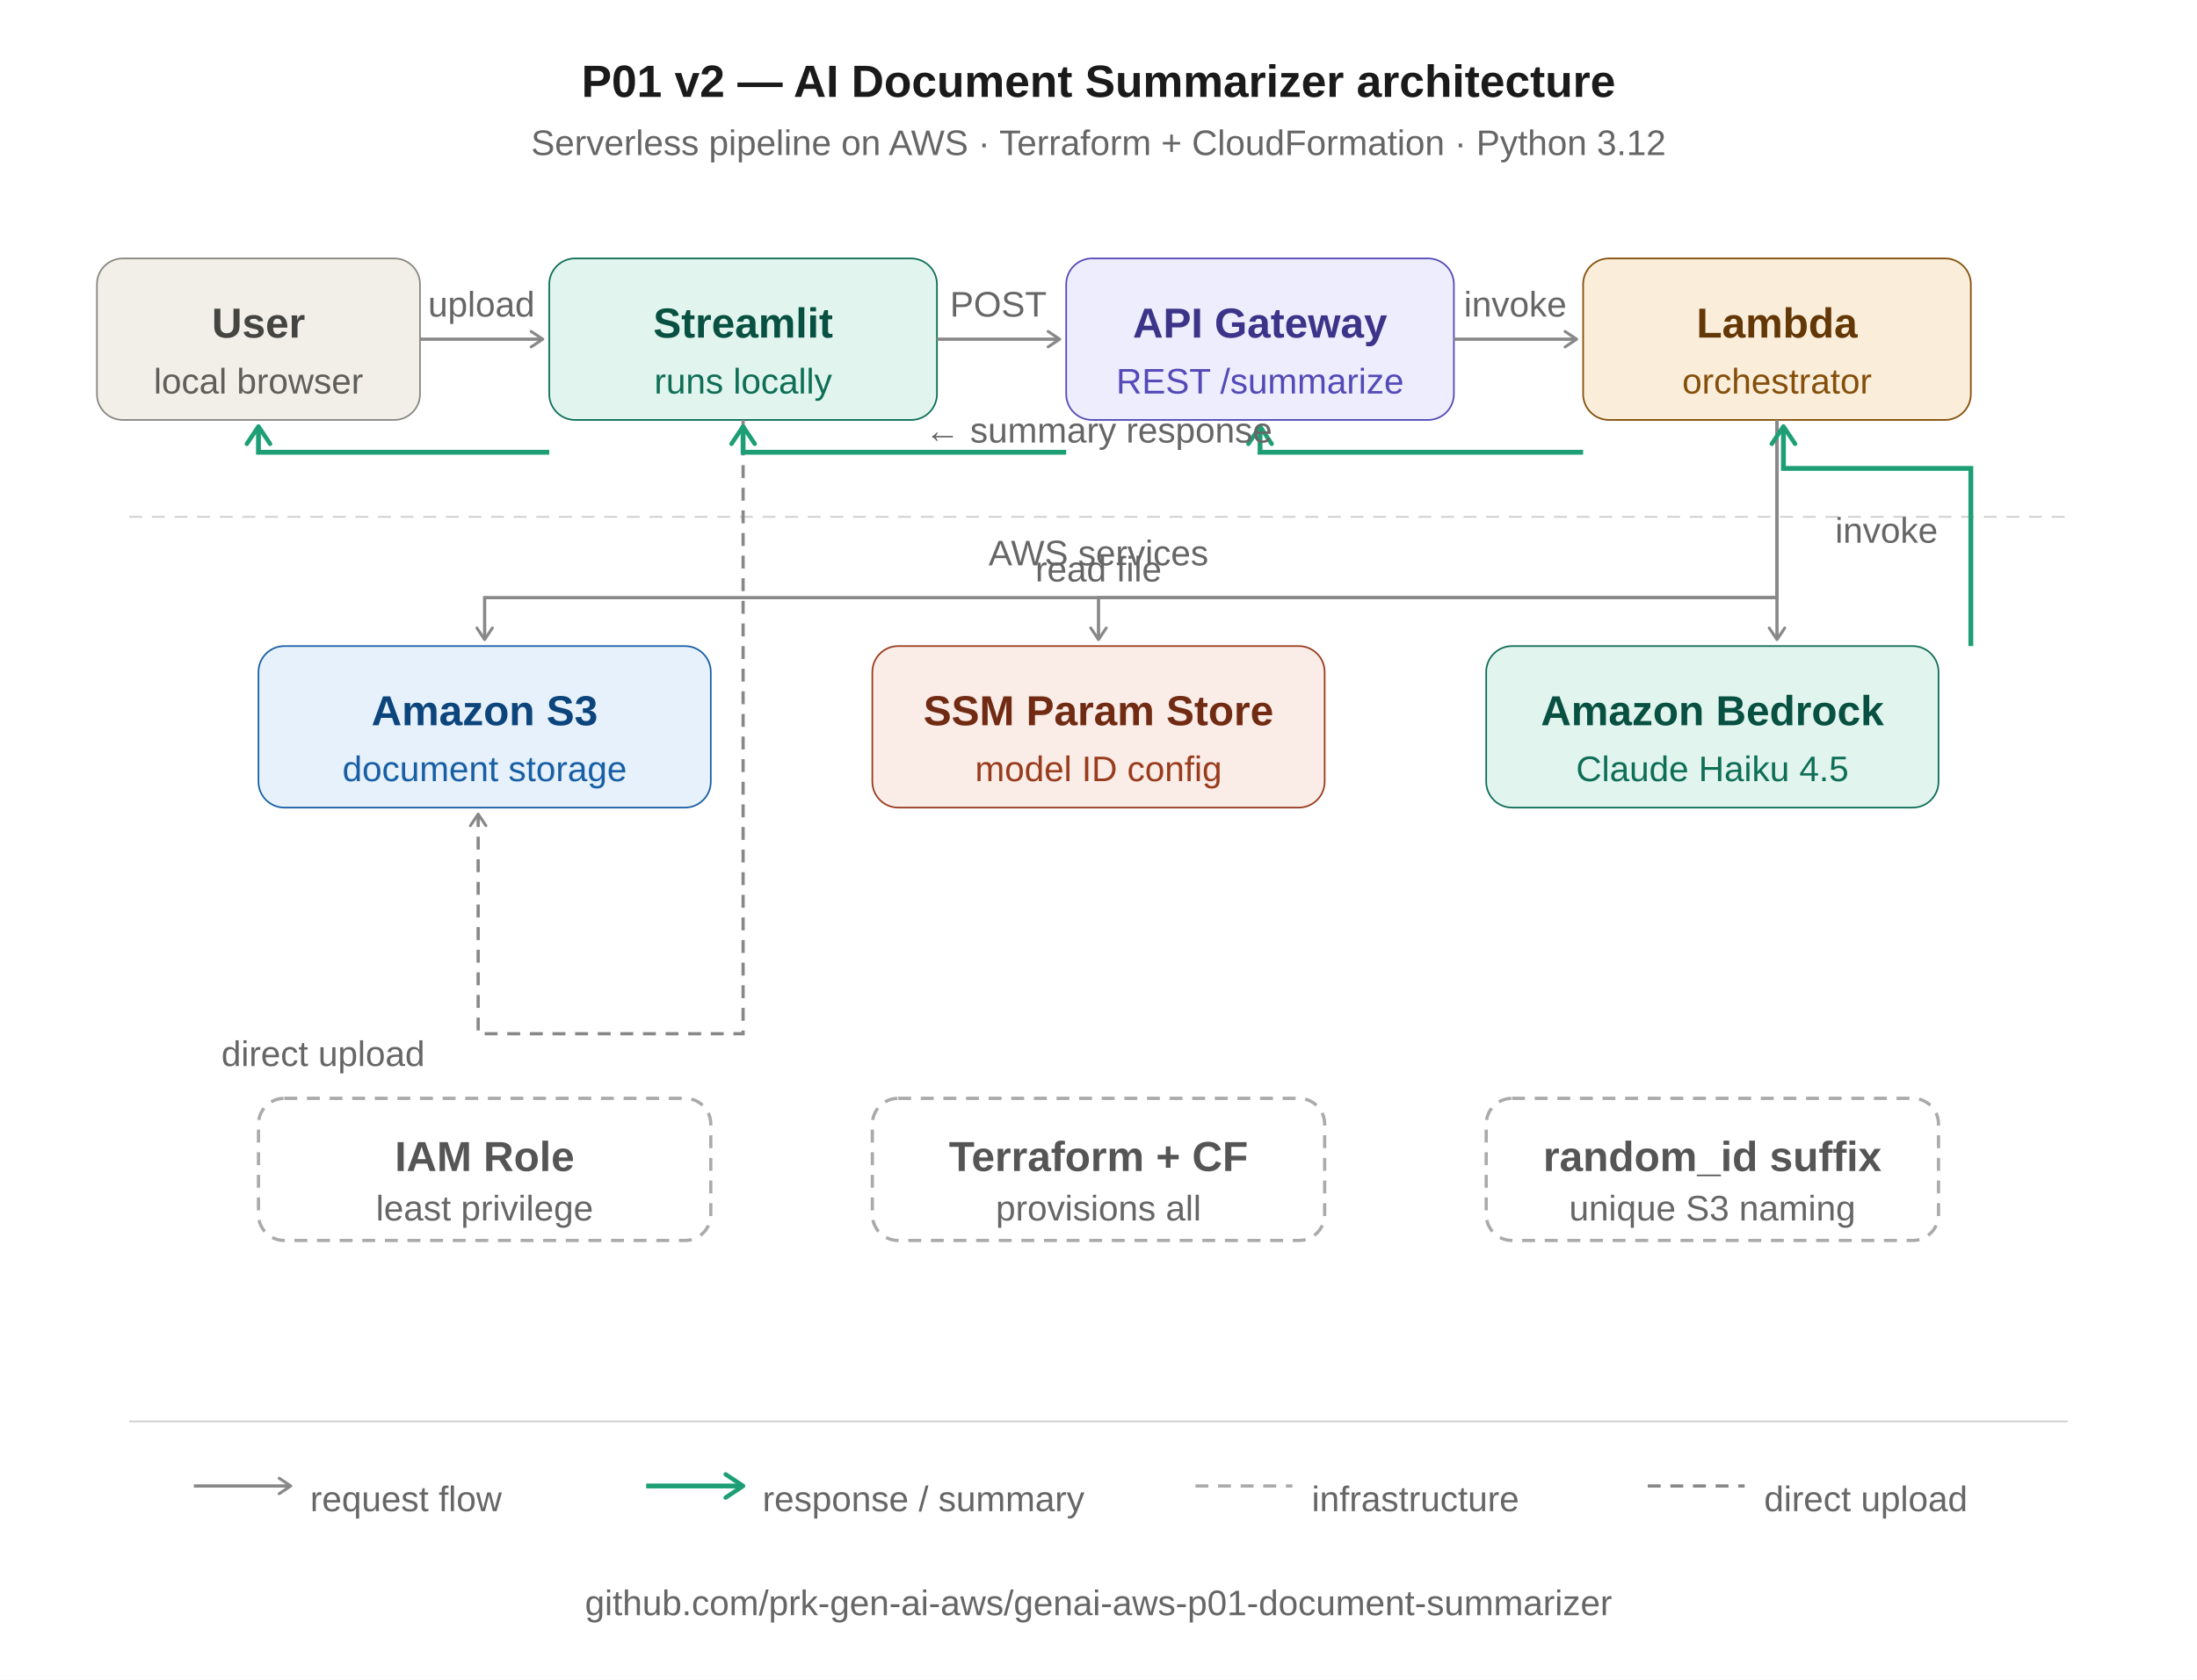
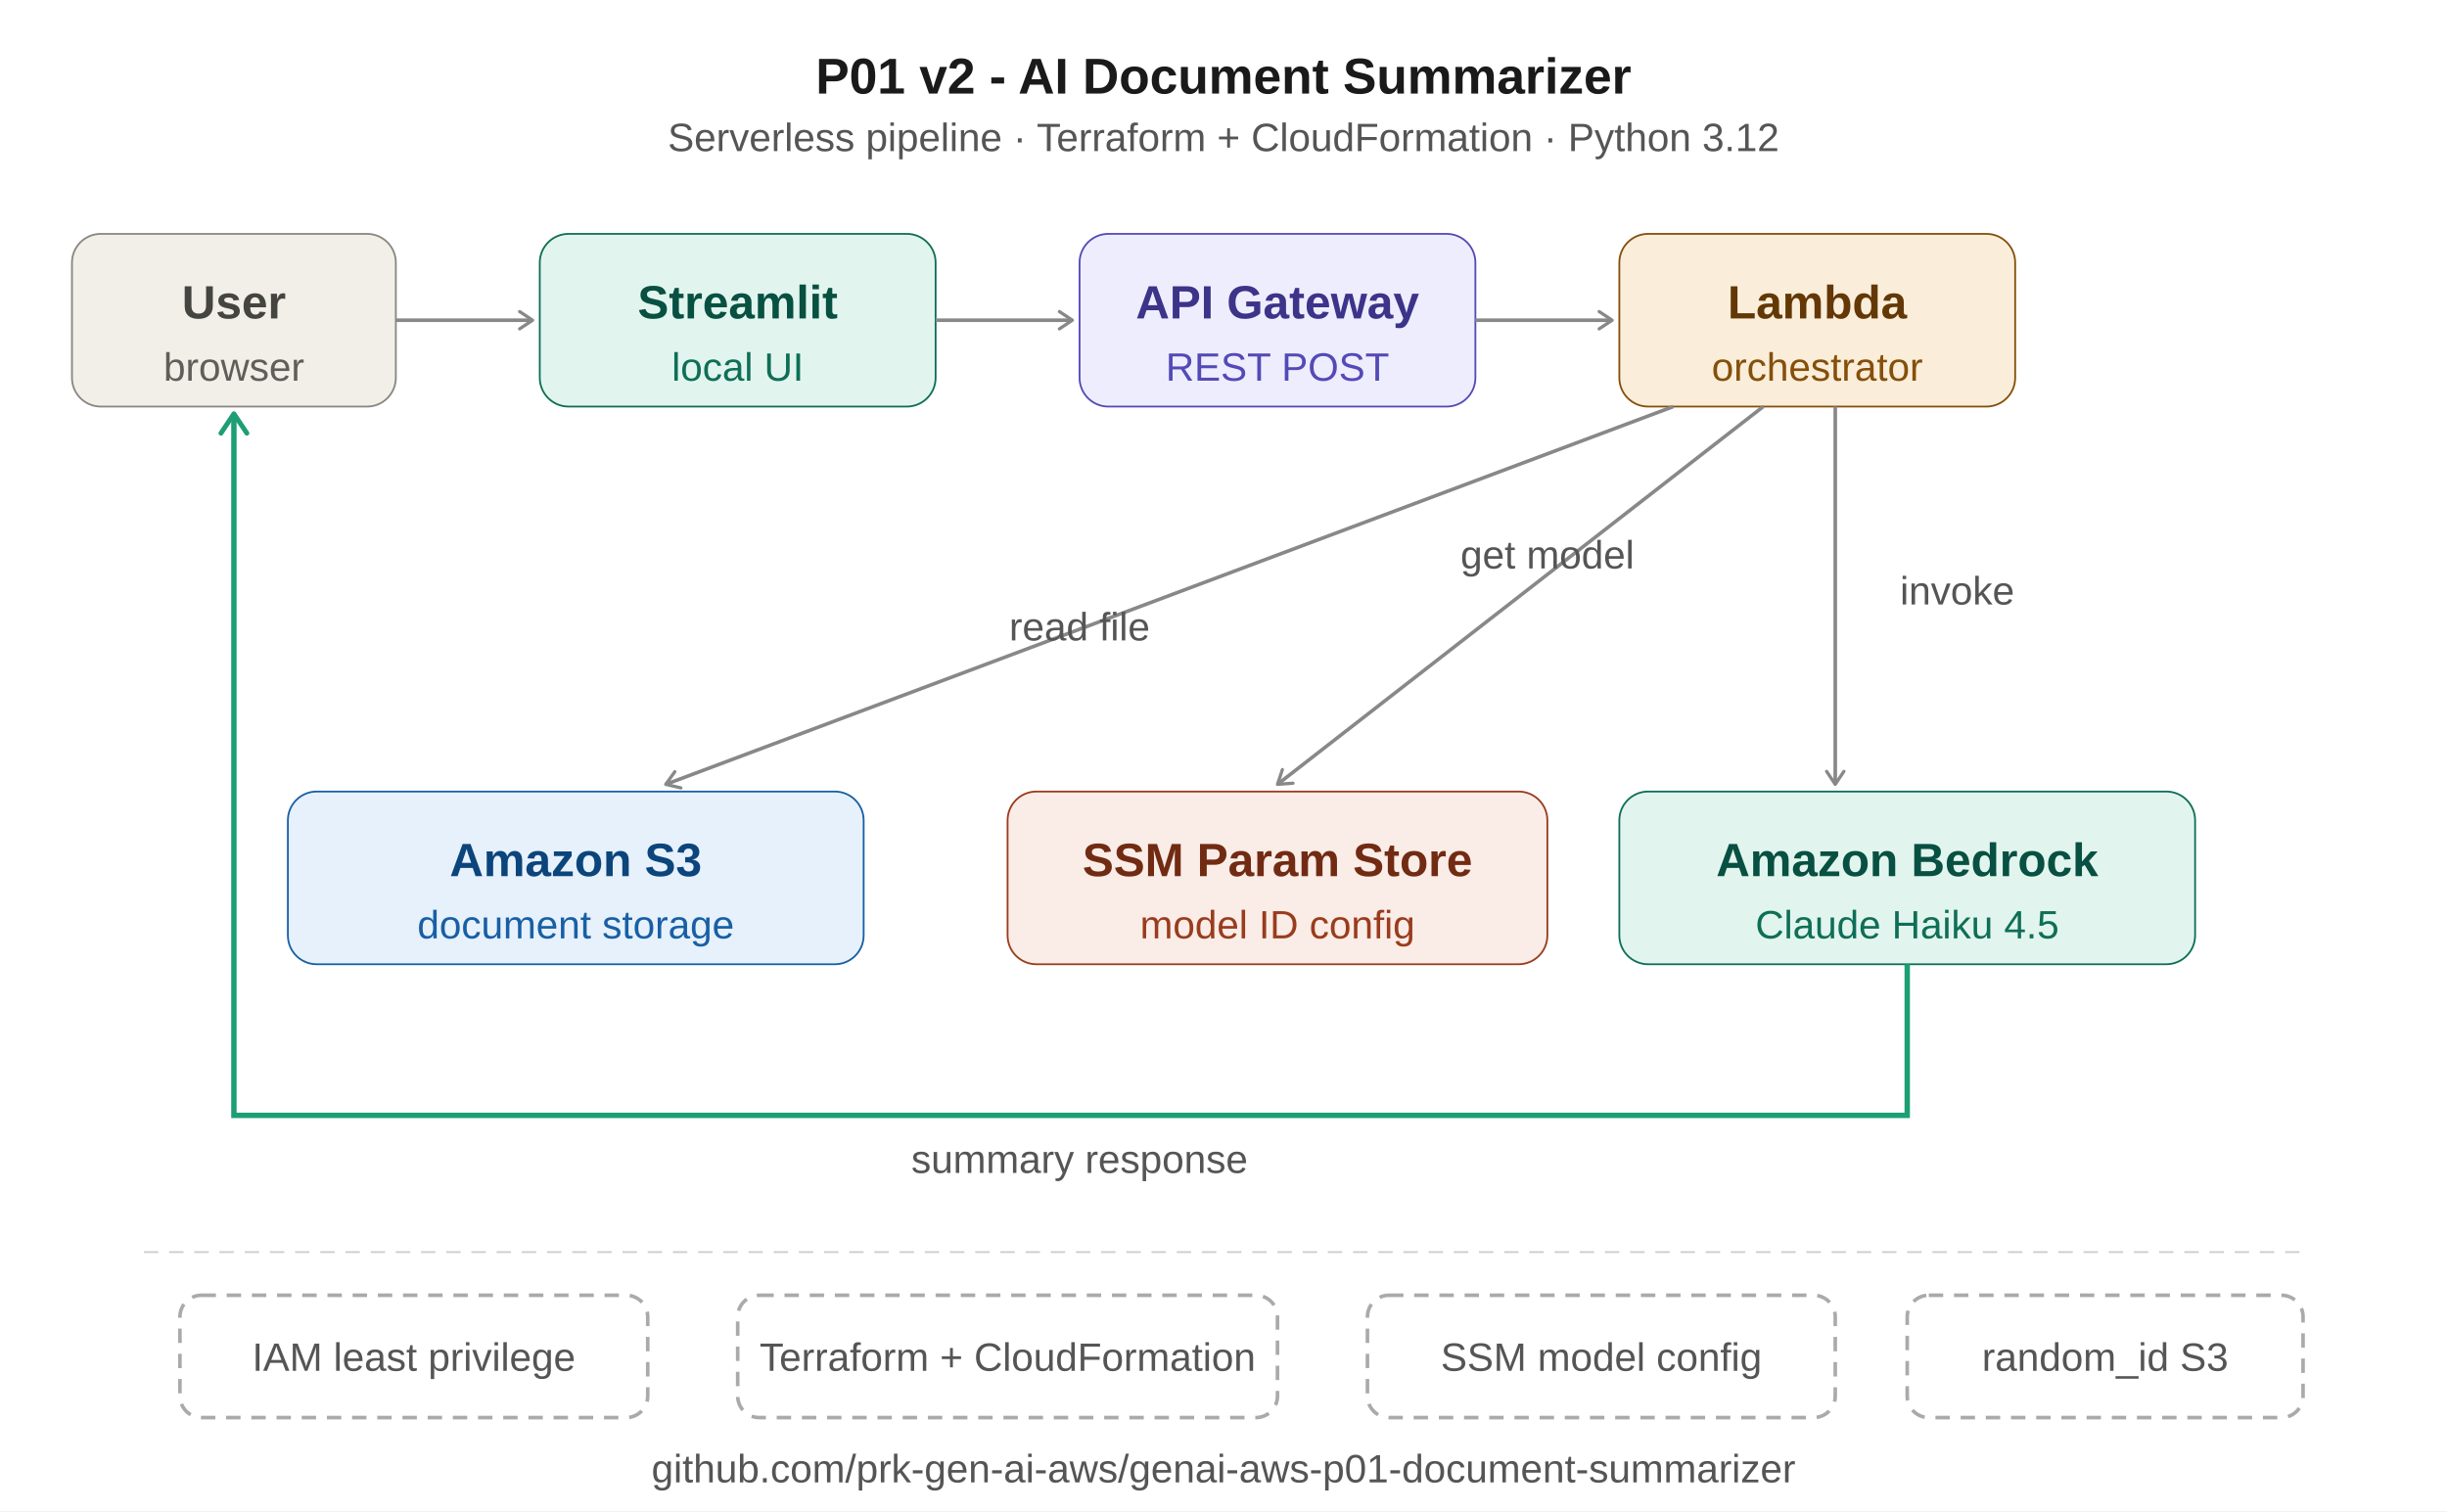
- <svg xmlns="http://www.w3.org/2000/svg" width="680" height="520" viewBox="0 0 680 520" role="img">
+ <svg xmlns="http://www.w3.org/2000/svg" width="680" height="420" viewBox="0 0 680 420" role="img">
  <defs>
    <marker id="arrow" viewBox="0 0 10 10" refX="8" refY="5" markerWidth="6" markerHeight="6" orient="auto-start-reverse">
      <path d="M2 1L8 5L2 9" fill="none" stroke="context-stroke" stroke-width="1.5" stroke-linecap="round" stroke-linejoin="round" />
    </marker>
    <style>
-       text { font-family: Arial, sans-serif; fill: #333; }
+       text { font-family: Arial, sans-serif; }
      .th { font-size: 13px; font-weight: 600; fill: #1a1a1a; }
-       .ts { font-size: 11px; fill: #666; }
-       .c-gray rect { fill: #F1EFE8; stroke: #888780; }
-       .c-teal rect { fill: #E1F5EE; stroke: #0F6E56; }
-       .c-purple rect { fill: #EEEDFE; stroke: #534AB7; }
-       .c-amber rect { fill: #FAEEDA; stroke: #854F0B; }
-       .c-blue rect { fill: #E6F1FB; stroke: #185FA5; }
-       .c-coral rect { fill: #FAECE7; stroke: #993C1D; }
-       .c-gray .th { fill: #444441; }
-       .c-teal .th { fill: #085041; }
-       .c-purple .th { fill: #3C3489; }
-       .c-amber .th { fill: #633806; }
-       .c-blue .th { fill: #0C447C; }
-       .c-coral .th { fill: #712B13; }
-       .c-gray .ts { fill: #5F5E5A; }
-       .c-teal .ts { fill: #0F6E56; }
-       .c-purple .ts { fill: #534AB7; }
-       .c-amber .ts { fill: #854F0B; }
-       .c-blue .ts { fill: #185FA5; }
-       .c-coral .ts { fill: #993C1D; }
+       .ts { font-size: 11px; fill: #555; }
+       .c-gray rect   { fill: #F1EFE8; stroke: #888780; stroke-width: 0.5; }
+       .c-teal rect   { fill: #E1F5EE; stroke: #0F6E56; stroke-width: 0.5; }
+       .c-purple rect { fill: #EEEDFE; stroke: #534AB7; stroke-width: 0.5; }
+       .c-amber rect  { fill: #FAEEDA; stroke: #854F0B; stroke-width: 0.5; }
+       .c-blue rect   { fill: #E6F1FB; stroke: #185FA5; stroke-width: 0.5; }
+       .c-coral rect  { fill: #FAECE7; stroke: #993C1D; stroke-width: 0.5; }
+       .c-gray .th    { fill: #444441; }
+       .c-teal .th    { fill: #085041; }
+       .c-purple .th  { fill: #3C3489; }
+       .c-amber .th   { fill: #633806; }
+       .c-blue .th    { fill: #0C447C; }
+       .c-coral .th   { fill: #712B13; }
+       .c-gray .ts    { fill: #5F5E5A; }
+       .c-teal .ts    { fill: #0F6E56; }
+       .c-purple .ts  { fill: #534AB7; }
+       .c-amber .ts   { fill: #854F0B; }
+       .c-blue .ts    { fill: #185FA5; }
+       .c-coral .ts   { fill: #993C1D; }
    </style>
  </defs>
-   <rect width="680" height="520" fill="#ffffff" />
-   <text class="th" x="340" y="30" text-anchor="middle" style="font-size:14px">P01 v2 — AI Document Summarizer architecture</text>
-   <text class="ts" x="340" y="48" text-anchor="middle">Serverless pipeline on AWS · Terraform + CloudFormation · Python 3.12</text>
+   <rect width="680" height="420" fill="#ffffff" />
+   <text class="th" x="340" y="26" text-anchor="middle" style="font-size:14px">P01 v2 - AI Document Summarizer</text>
+   <text class="ts" x="340" y="42" text-anchor="middle">Serverless pipeline · Terraform + CloudFormation · Python 3.12</text>
  <g class="c-gray">
-     <rect x="30" y="80" width="100" height="50" rx="8" stroke-width="0.5" />
-     <text class="th" x="80" y="100" text-anchor="middle" dominant-baseline="central">User</text>
-     <text class="ts" x="80" y="118" text-anchor="middle" dominant-baseline="central">local browser</text>
+     <rect x="20" y="65" width="90" height="48" rx="8" />
+     <text class="th" x="65" y="84" text-anchor="middle" dominant-baseline="central">User</text>
+     <text class="ts" x="65" y="102" text-anchor="middle" dominant-baseline="central">browser</text>
  </g>
-   <line x1="130" y1="105" x2="168" y2="105" stroke="#888" stroke-width="1" marker-end="url(#arrow)" />
-   <text class="ts" x="149" y="98" text-anchor="middle">upload</text>
+   <line x1="110" y1="89" x2="148" y2="89" stroke="#888" stroke-width="1" marker-end="url(#arrow)" />
  <g class="c-teal">
-     <rect x="170" y="80" width="120" height="50" rx="8" stroke-width="0.5" />
-     <text class="th" x="230" y="100" text-anchor="middle" dominant-baseline="central">Streamlit</text>
-     <text class="ts" x="230" y="118" text-anchor="middle" dominant-baseline="central">runs locally</text>
+     <rect x="150" y="65" width="110" height="48" rx="8" />
+     <text class="th" x="205" y="84" text-anchor="middle" dominant-baseline="central">Streamlit</text>
+     <text class="ts" x="205" y="102" text-anchor="middle" dominant-baseline="central">local UI</text>
  </g>
-   <line x1="290" y1="105" x2="328" y2="105" stroke="#888" stroke-width="1" marker-end="url(#arrow)" />
-   <text class="ts" x="309" y="98" text-anchor="middle">POST</text>
+   <line x1="260" y1="89" x2="298" y2="89" stroke="#888" stroke-width="1" marker-end="url(#arrow)" />
  <g class="c-purple">
-     <rect x="330" y="80" width="120" height="50" rx="8" stroke-width="0.5" />
-     <text class="th" x="390" y="100" text-anchor="middle" dominant-baseline="central">API Gateway</text>
-     <text class="ts" x="390" y="118" text-anchor="middle" dominant-baseline="central">REST /summarize</text>
+     <rect x="300" y="65" width="110" height="48" rx="8" />
+     <text class="th" x="355" y="84" text-anchor="middle" dominant-baseline="central">API Gateway</text>
+     <text class="ts" x="355" y="102" text-anchor="middle" dominant-baseline="central">REST POST</text>
  </g>
-   <line x1="450" y1="105" x2="488" y2="105" stroke="#888" stroke-width="1" marker-end="url(#arrow)" />
-   <text class="ts" x="469" y="98" text-anchor="middle">invoke</text>
+   <line x1="410" y1="89" x2="448" y2="89" stroke="#888" stroke-width="1" marker-end="url(#arrow)" />
  <g class="c-amber">
-     <rect x="490" y="80" width="120" height="50" rx="8" stroke-width="0.5" />
-     <text class="th" x="550" y="100" text-anchor="middle" dominant-baseline="central">Lambda</text>
-     <text class="ts" x="550" y="118" text-anchor="middle" dominant-baseline="central">orchestrator</text>
+     <rect x="450" y="65" width="110" height="48" rx="8" />
+     <text class="th" x="505" y="84" text-anchor="middle" dominant-baseline="central">Lambda</text>
+     <text class="ts" x="505" y="102" text-anchor="middle" dominant-baseline="central">orchestrator</text>
  </g>
-   <line x1="40" y1="160" x2="640" y2="160" stroke="#ccc" stroke-width="0.5" stroke-dasharray="4 3" />
-   <text class="ts" x="340" y="175" text-anchor="middle">AWS services</text>
+   <line x1="465" y1="113" x2="185" y2="218" stroke="#888" stroke-width="1" marker-end="url(#arrow)" />
+   <text class="ts" x="300" y="178" text-anchor="middle">read file</text>
+   <line x1="490" y1="113" x2="355" y2="218" stroke="#888" stroke-width="1" marker-end="url(#arrow)" />
+   <text class="ts" x="430" y="158" text-anchor="middle">get model</text>
+   <line x1="510" y1="113" x2="510" y2="218" stroke="#888" stroke-width="1" marker-end="url(#arrow)" />
+   <text class="ts" x="528" y="168" text-anchor="start">invoke</text>
  <g class="c-blue">
-     <rect x="80" y="200" width="140" height="50" rx="8" stroke-width="0.5" />
-     <text class="th" x="150" y="220" text-anchor="middle" dominant-baseline="central">Amazon S3</text>
-     <text class="ts" x="150" y="238" text-anchor="middle" dominant-baseline="central">document storage</text>
+     <rect x="80" y="220" width="160" height="48" rx="8" />
+     <text class="th" x="160" y="239" text-anchor="middle" dominant-baseline="central">Amazon S3</text>
+     <text class="ts" x="160" y="257" text-anchor="middle" dominant-baseline="central">document storage</text>
  </g>
  <g class="c-coral">
-     <rect x="270" y="200" width="140" height="50" rx="8" stroke-width="0.5" />
-     <text class="th" x="340" y="220" text-anchor="middle" dominant-baseline="central">SSM Param Store</text>
-     <text class="ts" x="340" y="238" text-anchor="middle" dominant-baseline="central">model ID config</text>
+     <rect x="280" y="220" width="150" height="48" rx="8" />
+     <text class="th" x="355" y="239" text-anchor="middle" dominant-baseline="central">SSM Param Store</text>
+     <text class="ts" x="355" y="257" text-anchor="middle" dominant-baseline="central">model ID config</text>
  </g>
  <g class="c-teal">
-     <rect x="460" y="200" width="140" height="50" rx="8" stroke-width="0.5" />
-     <text class="th" x="530" y="220" text-anchor="middle" dominant-baseline="central">Amazon Bedrock</text>
-     <text class="ts" x="530" y="238" text-anchor="middle" dominant-baseline="central">Claude Haiku 4.5</text>
+     <rect x="450" y="220" width="160" height="48" rx="8" />
+     <text class="th" x="530" y="239" text-anchor="middle" dominant-baseline="central">Amazon Bedrock</text>
+     <text class="ts" x="530" y="257" text-anchor="middle" dominant-baseline="central">Claude Haiku 4.5</text>
  </g>
-   <path d="M550 130 L550 185 L150 185 L150 198" fill="none" stroke="#888" stroke-width="1" marker-end="url(#arrow)" />
-   <text class="ts" x="340" y="180" text-anchor="middle">read file</text>
-   <path d="M550 130 L550 185 L340 185 L340 198" fill="none" stroke="#888" stroke-width="1" marker-end="url(#arrow)" />
-   <path d="M550 130 L550 198" fill="none" stroke="#888" stroke-width="1" marker-end="url(#arrow)" />
-   <text class="ts" x="568" y="168" text-anchor="start">invoke</text>
-   <path d="M230 130 L230 320 L148 320 L148 252" fill="none" stroke="#888" stroke-width="1" stroke-dasharray="4 3" marker-end="url(#arrow)" />
-   <text class="ts" x="100" y="330" text-anchor="middle">direct upload</text>
-   <path d="M610 200 L610 145 L552 145 L552 132" fill="none" stroke="#1D9E75" stroke-width="1.5" marker-end="url(#arrow)" />
-   <path d="M490 140 L390 140 L390 132" fill="none" stroke="#1D9E75" stroke-width="1.5" marker-end="url(#arrow)" />
-   <path d="M330 140 L230 140 L230 132" fill="none" stroke="#1D9E75" stroke-width="1.5" marker-end="url(#arrow)" />
-   <path d="M170 140 L80 140 L80 132" fill="none" stroke="#1D9E75" stroke-width="1.5" marker-end="url(#arrow)" />
-   <text class="ts" x="340" y="137" text-anchor="middle" fill="#1D9E75">← summary response</text>
-   <rect x="80" y="340" width="140" height="44" rx="8" fill="none" stroke="#aaa" stroke-dasharray="4 3" stroke-width="1" />
-   <text class="th" x="150" y="358" text-anchor="middle" dominant-baseline="central" style="fill:#555">IAM Role</text>
-   <text class="ts" x="150" y="374" text-anchor="middle" dominant-baseline="central">least privilege</text>
-   <rect x="270" y="340" width="140" height="44" rx="8" fill="none" stroke="#aaa" stroke-dasharray="4 3" stroke-width="1" />
-   <text class="th" x="340" y="358" text-anchor="middle" dominant-baseline="central" style="fill:#555">Terraform + CF</text>
-   <text class="ts" x="340" y="374" text-anchor="middle" dominant-baseline="central">provisions all</text>
-   <rect x="460" y="340" width="140" height="44" rx="8" fill="none" stroke="#aaa" stroke-dasharray="4 3" stroke-width="1" />
-   <text class="th" x="530" y="358" text-anchor="middle" dominant-baseline="central" style="fill:#555">random_id suffix</text>
-   <text class="ts" x="530" y="374" text-anchor="middle" dominant-baseline="central">unique S3 naming</text>
-   <line x1="40" y1="440" x2="640" y2="440" stroke="#ccc" stroke-width="0.5" />
-   <line x1="60" y1="460" x2="90" y2="460" stroke="#888" stroke-width="1" marker-end="url(#arrow)" />
-   <text class="ts" x="96" y="464" dominant-baseline="central">request flow</text>
-   <line x1="200" y1="460" x2="230" y2="460" stroke="#1D9E75" stroke-width="1.5" marker-end="url(#arrow)" />
-   <text class="ts" x="236" y="464" dominant-baseline="central" fill="#1D9E75">response / summary</text>
-   <line x1="370" y1="460" x2="400" y2="460" stroke="#aaa" stroke-width="1" stroke-dasharray="4 3" />
-   <text class="ts" x="406" y="464" dominant-baseline="central">infrastructure</text>
-   <line x1="510" y1="460" x2="540" y2="460" stroke="#888" stroke-width="1" stroke-dasharray="4 3" />
-   <text class="ts" x="546" y="464" dominant-baseline="central">direct upload</text>
-   <text class="ts" x="340" y="500" text-anchor="middle">github.com/prk-gen-ai-aws/genai-aws-p01-document-summarizer</text>
+   <path d="M530 268 L530 310 L65 310 L65 115" fill="none" stroke="#1D9E75" stroke-width="1.5" marker-end="url(#arrow)" />
+   <text class="ts" x="300" y="326" text-anchor="middle" fill="#1D9E75">summary response</text>
+   <line x1="40" y1="348" x2="640" y2="348" stroke="#ccc" stroke-width="0.5" stroke-dasharray="4 3" />
+   <rect x="50" y="360" width="130" height="34" rx="6" fill="none" stroke="#aaa" stroke-dasharray="4 3" stroke-width="1" />
+   <text class="ts" x="115" y="381" text-anchor="middle">IAM least privilege</text>
+   <rect x="205" y="360" width="150" height="34" rx="6" fill="none" stroke="#aaa" stroke-dasharray="4 3" stroke-width="1" />
+   <text class="ts" x="280" y="381" text-anchor="middle">Terraform + CloudFormation</text>
+   <rect x="380" y="360" width="130" height="34" rx="6" fill="none" stroke="#aaa" stroke-dasharray="4 3" stroke-width="1" />
+   <text class="ts" x="445" y="381" text-anchor="middle">SSM model config</text>
+   <rect x="530" y="360" width="110" height="34" rx="6" fill="none" stroke="#aaa" stroke-dasharray="4 3" stroke-width="1" />
+   <text class="ts" x="585" y="381" text-anchor="middle">random_id S3</text>
+   <text class="ts" x="340" y="412" text-anchor="middle">github.com/prk-gen-ai-aws/genai-aws-p01-document-summarizer</text>
</svg>
